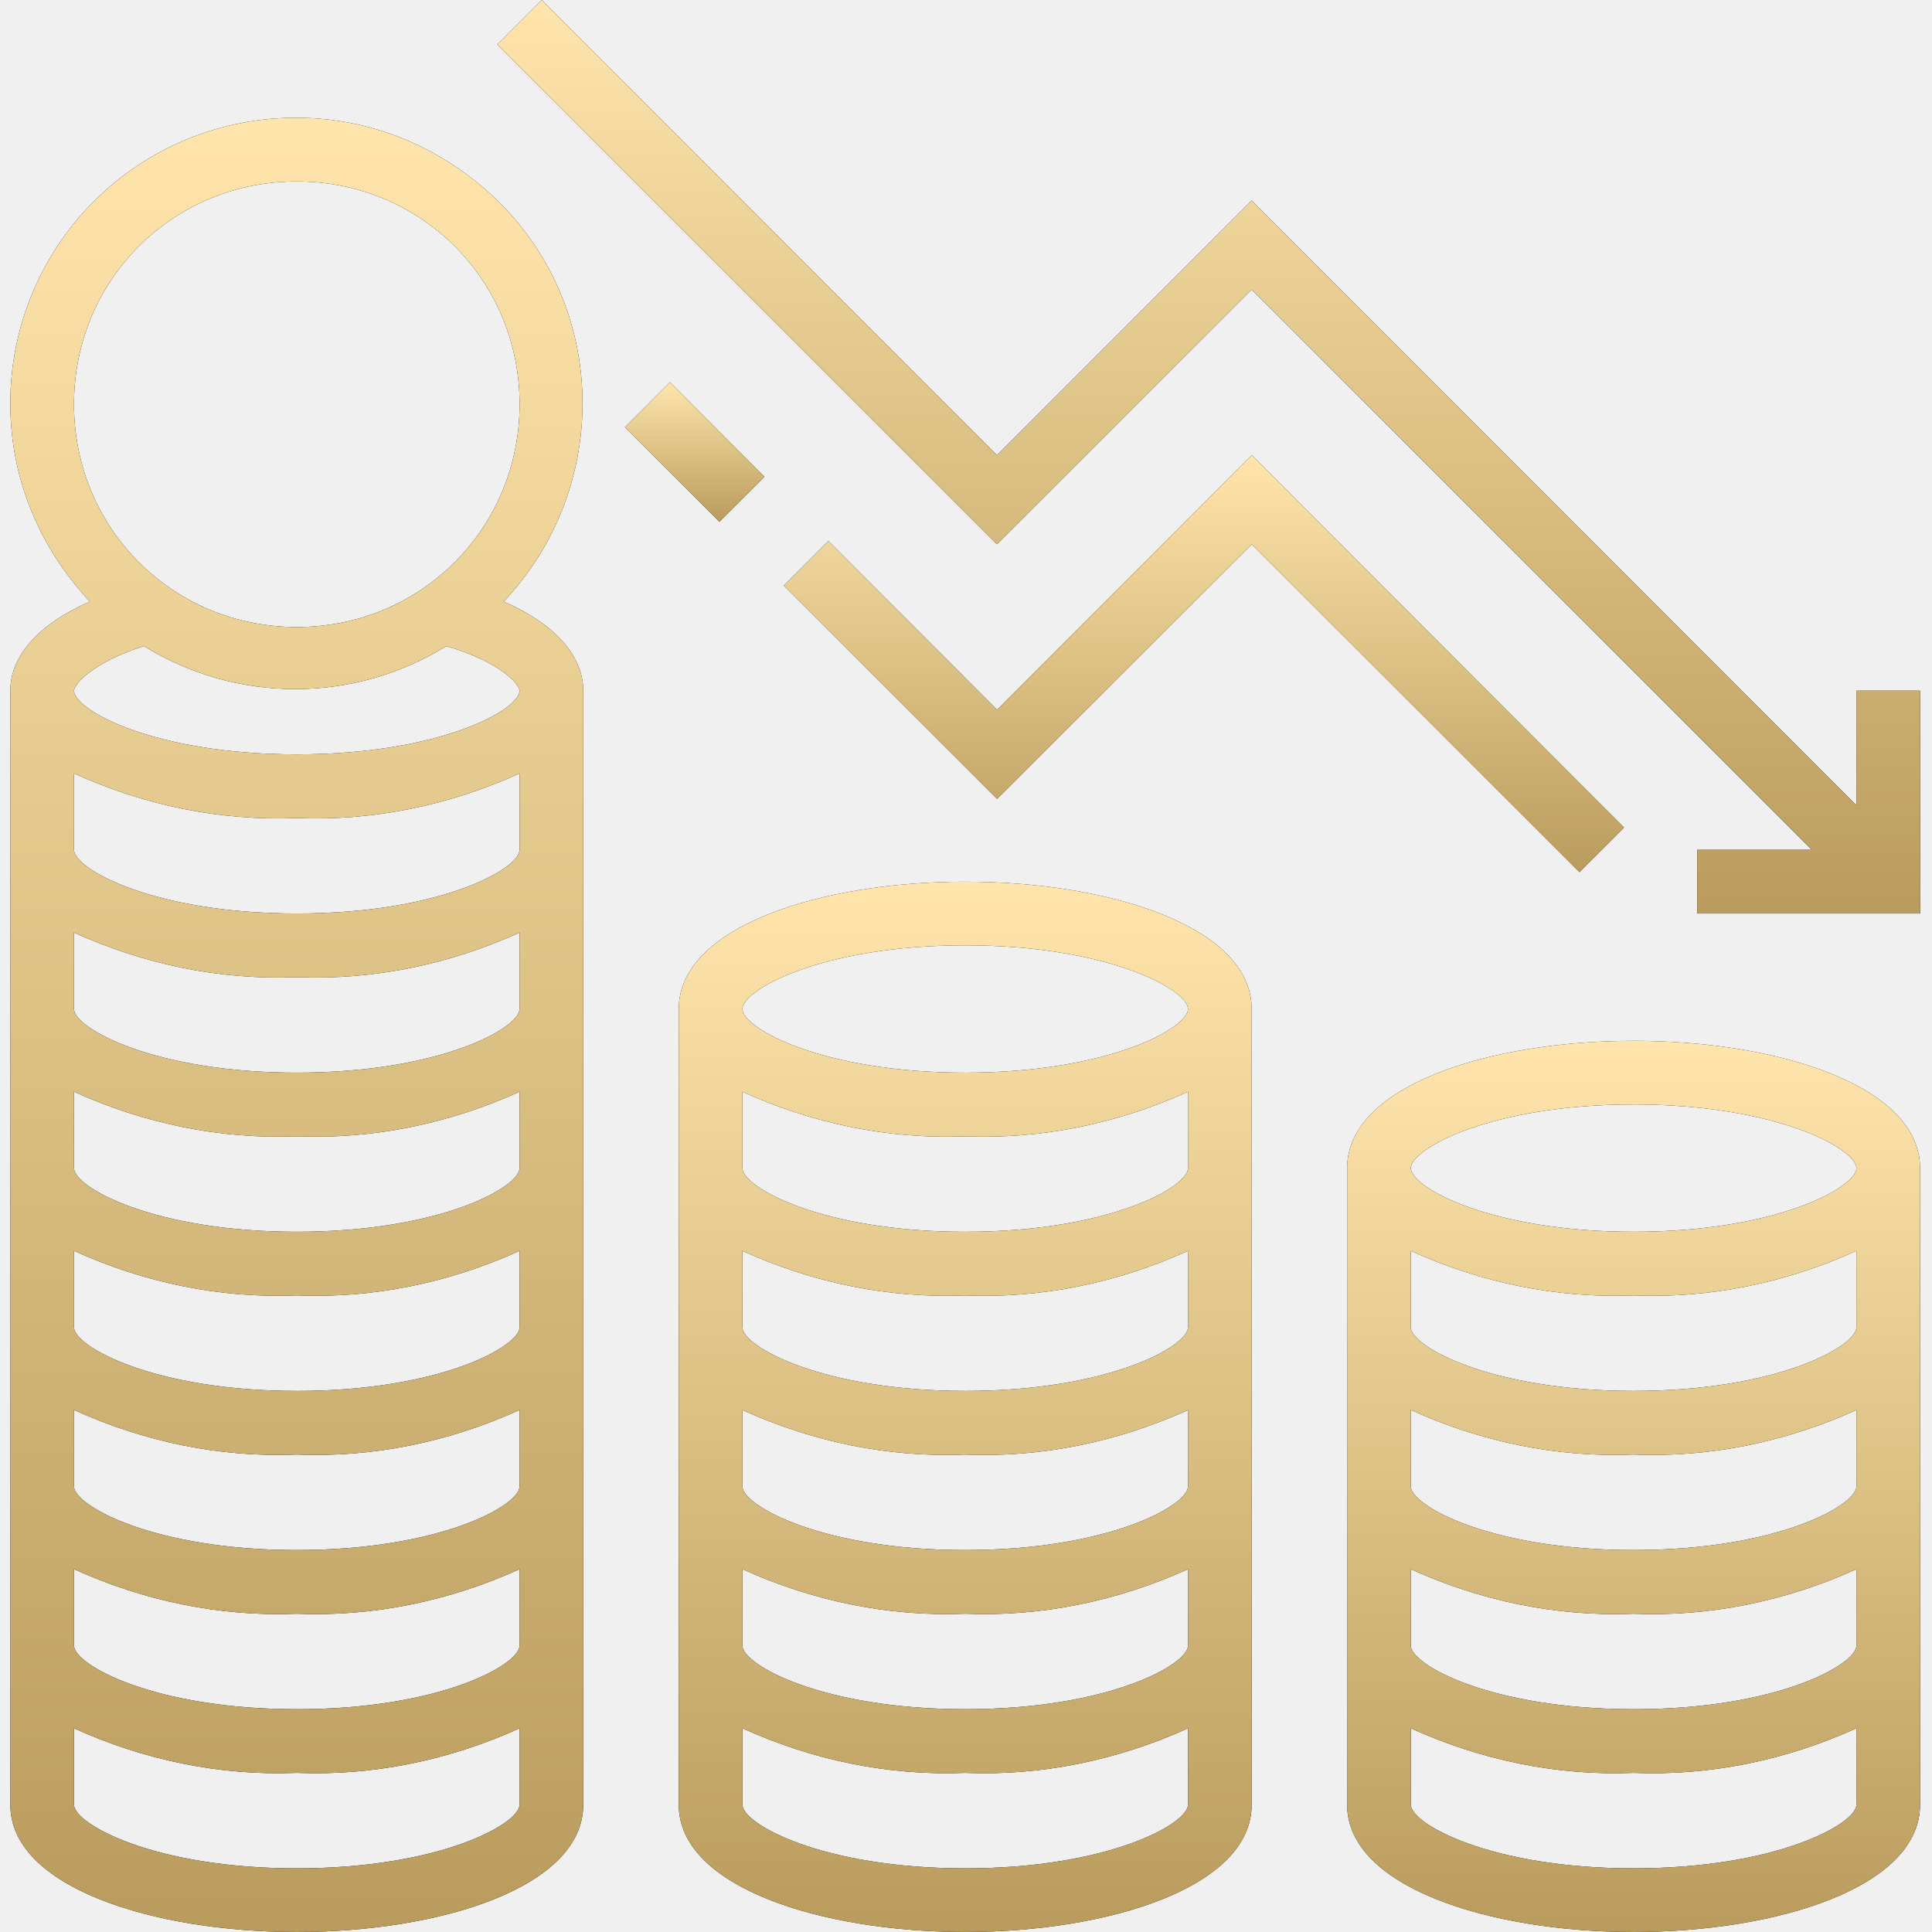
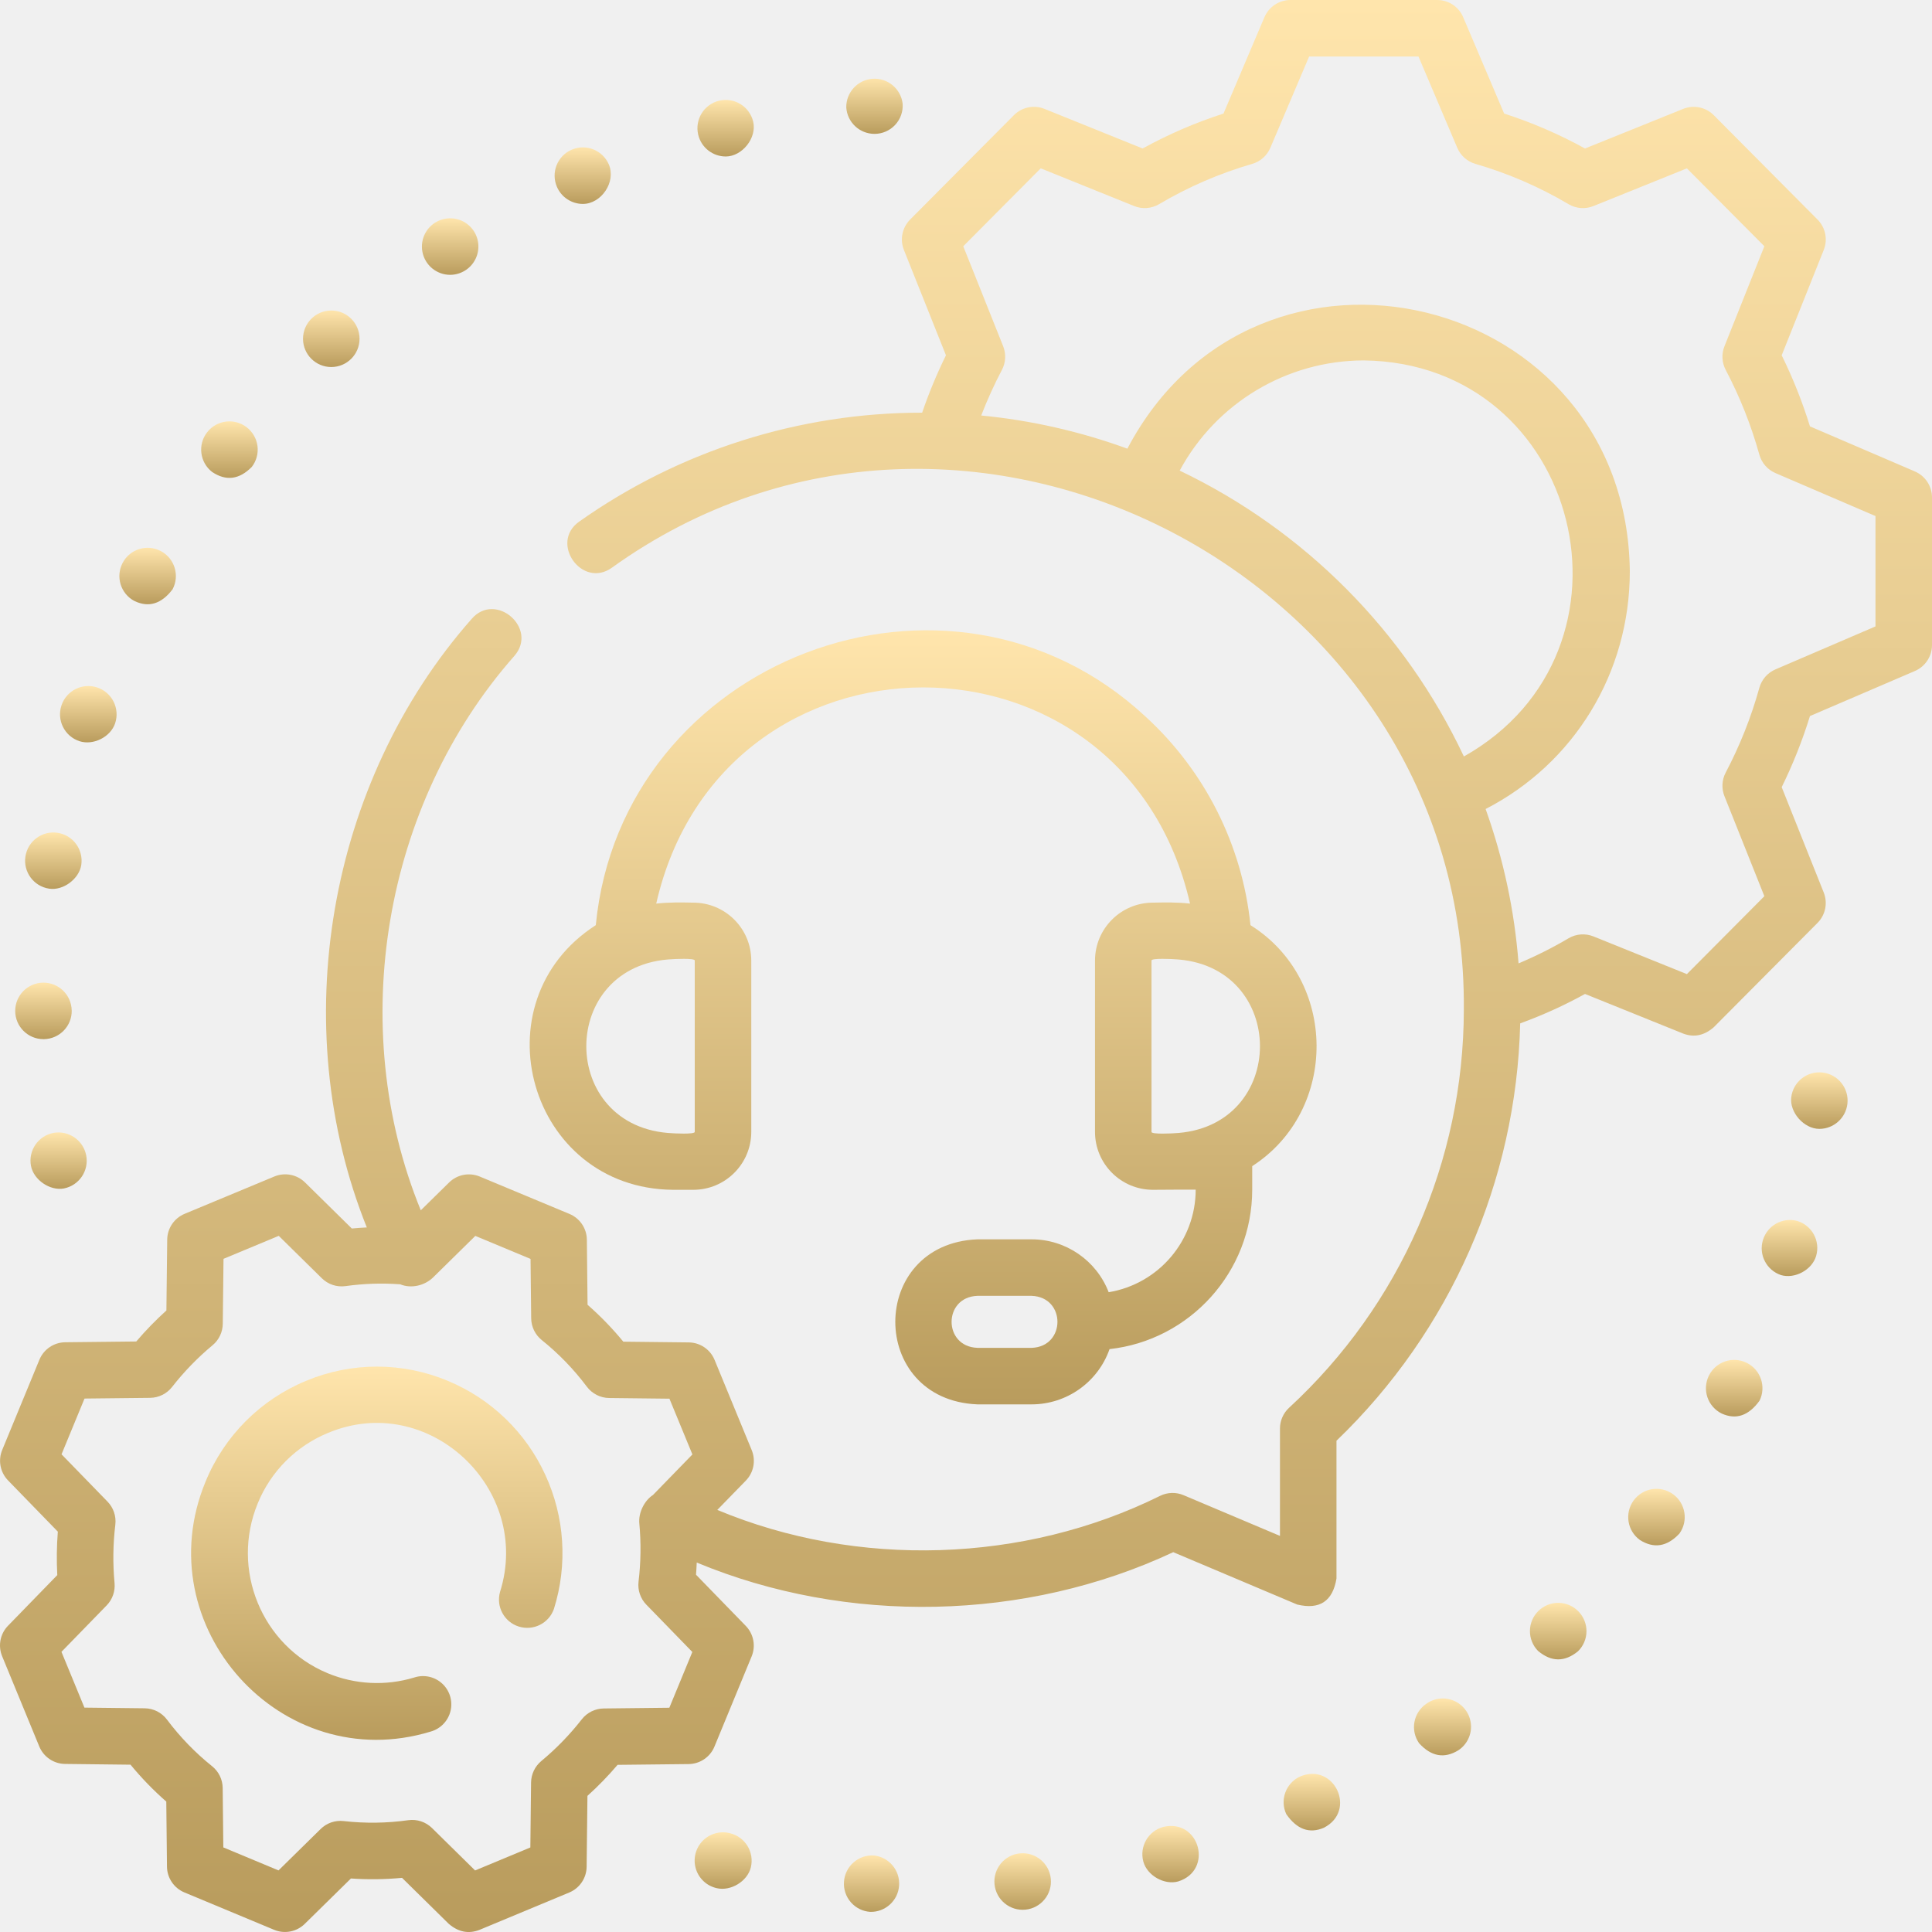
<svg xmlns="http://www.w3.org/2000/svg" width="100" height="100" fill="none">
-   <g clip-path="url(#clip0)">
-     <path d="M96.087 41.68l-31.301-31.3-13.18 13.18L28.047 0l-2.306 2.306 25.865 25.866 13.18-13.18 28.995 28.995h-5.93v3.295h11.531V35.75h-3.295v5.93z" fill="#000" />
-     <path d="M96.087 41.68l-31.301-31.3-13.18 13.18L28.047 0l-2.306 2.306 25.865 25.866 13.18-13.18 28.995 28.995h-5.93v3.295h11.531V35.75h-3.295v5.93z" fill="url(#paint0_linear)" />
-     <path d="M15.362 6.096A14.765 14.765 0 00.535 20.923c0 3.789 1.483 7.413 4.119 10.213C2.018 32.29.535 33.937.535 35.75v57.66c0 4.283 7.414 6.59 14.827 6.59 7.414 0 14.827-2.307 14.827-6.59V35.75c0-1.813-1.482-3.46-4.118-4.614 5.6-5.93 5.436-15.32-.495-20.922-2.8-2.636-6.425-4.118-10.214-4.118zm0 3.295c6.425 0 11.532 5.106 11.532 11.532 0 6.425-5.107 11.532-11.532 11.532S3.83 27.348 3.83 20.923c0-6.426 5.107-11.532 11.532-11.532zm0 87.314c-7.413 0-11.532-2.307-11.532-3.295v-3.954c3.624 1.647 7.579 2.471 11.532 2.307 3.954.164 7.908-.66 11.532-2.307v3.954c0 .988-4.118 3.295-11.532 3.295zm0-8.237c-7.413 0-11.532-2.307-11.532-3.295V81.22c3.624 1.647 7.579 2.47 11.532 2.307 3.954.164 7.908-.66 11.532-2.307v3.954c0 .988-4.118 3.295-11.532 3.295zm0-8.237c-7.413 0-11.532-2.307-11.532-3.295V72.98c3.624 1.648 7.579 2.472 11.532 2.308 3.954.164 7.908-.66 11.532-2.308v3.955c0 .988-4.118 3.295-11.532 3.295zm0-8.237c-7.413 0-11.532-2.308-11.532-3.295v-3.955c3.624 1.648 7.579 2.471 11.532 2.307 3.954.164 7.908-.66 11.532-2.307V68.7c0 .987-4.118 3.295-11.532 3.295zm0-8.238c-7.413 0-11.532-2.307-11.532-3.295v-3.954c3.624 1.647 7.579 2.471 11.532 2.307 3.954.164 7.908-.66 11.532-2.307v3.954c0 .988-4.118 3.295-11.532 3.295zm0-8.237c-7.413 0-11.532-2.307-11.532-3.295V48.27c3.624 1.647 7.579 2.47 11.532 2.307 3.954.164 7.908-.66 11.532-2.307v3.954c0 .988-4.118 3.295-11.532 3.295zm0-8.237c-7.413 0-11.532-2.307-11.532-3.295v-3.955c3.624 1.648 7.579 2.472 11.532 2.308 3.954.164 7.908-.66 11.532-2.308v3.955c0 .988-4.118 3.295-11.532 3.295zM26.894 35.75c0 .988-4.118 3.295-11.532 3.295-7.413 0-11.532-2.307-11.532-3.295 0-.33.989-1.484 3.624-2.307a14.877 14.877 0 0015.65 0c2.802.823 3.79 1.977 3.79 2.307z" fill="#000" />
-     <path d="M15.362 6.096A14.765 14.765 0 00.535 20.923c0 3.789 1.483 7.413 4.119 10.213C2.018 32.29.535 33.937.535 35.75v57.66c0 4.283 7.414 6.59 14.827 6.59 7.414 0 14.827-2.307 14.827-6.59V35.75c0-1.813-1.482-3.46-4.118-4.614 5.6-5.93 5.436-15.32-.495-20.922-2.8-2.636-6.425-4.118-10.214-4.118zm0 3.295c6.425 0 11.532 5.106 11.532 11.532 0 6.425-5.107 11.532-11.532 11.532S3.83 27.348 3.83 20.923c0-6.426 5.107-11.532 11.532-11.532zm0 87.314c-7.413 0-11.532-2.307-11.532-3.295v-3.954c3.624 1.647 7.579 2.471 11.532 2.307 3.954.164 7.908-.66 11.532-2.307v3.954c0 .988-4.118 3.295-11.532 3.295zm0-8.237c-7.413 0-11.532-2.307-11.532-3.295V81.22c3.624 1.647 7.579 2.47 11.532 2.307 3.954.164 7.908-.66 11.532-2.307v3.954c0 .988-4.118 3.295-11.532 3.295zm0-8.237c-7.413 0-11.532-2.307-11.532-3.295V72.98c3.624 1.648 7.579 2.472 11.532 2.308 3.954.164 7.908-.66 11.532-2.308v3.955c0 .988-4.118 3.295-11.532 3.295zm0-8.237c-7.413 0-11.532-2.308-11.532-3.295v-3.955c3.624 1.648 7.579 2.471 11.532 2.307 3.954.164 7.908-.66 11.532-2.307V68.7c0 .987-4.118 3.295-11.532 3.295zm0-8.238c-7.413 0-11.532-2.307-11.532-3.295v-3.954c3.624 1.647 7.579 2.471 11.532 2.307 3.954.164 7.908-.66 11.532-2.307v3.954c0 .988-4.118 3.295-11.532 3.295zm0-8.237c-7.413 0-11.532-2.307-11.532-3.295V48.27c3.624 1.647 7.579 2.47 11.532 2.307 3.954.164 7.908-.66 11.532-2.307v3.954c0 .988-4.118 3.295-11.532 3.295zm0-8.237c-7.413 0-11.532-2.307-11.532-3.295v-3.955c3.624 1.648 7.579 2.472 11.532 2.308 3.954.164 7.908-.66 11.532-2.308v3.955c0 .988-4.118 3.295-11.532 3.295zM26.894 35.75c0 .988-4.118 3.295-11.532 3.295-7.413 0-11.532-2.307-11.532-3.295 0-.33.989-1.484 3.624-2.307a14.877 14.877 0 0015.65 0c2.802.823 3.79 1.977 3.79 2.307z" fill="url(#paint1_linear)" />
-     <path d="M49.959 45.635c-7.414 0-14.827 2.306-14.827 6.59V93.41c0 4.282 7.413 6.589 14.827 6.589 7.413 0 14.827-2.307 14.827-6.59V52.226c0-4.284-7.414-6.59-14.827-6.59zm0 51.07c-7.414 0-11.532-2.306-11.532-3.294v-3.955c3.624 1.648 7.578 2.471 11.532 2.307 3.953.164 7.907-.66 11.532-2.307v3.955c0 .987-4.119 3.295-11.532 3.295zm0-8.237c-7.414 0-11.532-2.307-11.532-3.294v-3.955c3.624 1.647 7.578 2.471 11.532 2.307 3.953.164 7.907-.66 11.532-2.307v3.955c0 .987-4.119 3.294-11.532 3.294zm0-8.237c-7.414 0-11.532-2.307-11.532-3.295v-3.954c3.624 1.647 7.578 2.47 11.532 2.307 3.953.164 7.907-.66 11.532-2.307v3.954c0 .988-4.119 3.295-11.532 3.295zm0-8.237c-7.414 0-11.532-2.307-11.532-3.295v-3.954c3.624 1.647 7.578 2.47 11.532 2.307 3.953.164 7.907-.66 11.532-2.308V68.7c0 .988-4.119 3.295-11.532 3.295zm0-8.237c-7.414 0-11.532-2.307-11.532-3.295v-3.955c3.624 1.648 7.578 2.471 11.532 2.307 3.953.164 7.907-.66 11.532-2.307v3.955c0 .988-4.119 3.295-11.532 3.295zm0-8.238c-7.414 0-11.532-2.307-11.532-3.294 0-.99 4.118-3.295 11.532-3.295 7.413 0 11.532 2.306 11.532 3.295 0 .987-4.119 3.294-11.532 3.294z" fill="#000" />
-     <path d="M49.959 45.635c-7.414 0-14.827 2.306-14.827 6.59V93.41c0 4.282 7.413 6.589 14.827 6.589 7.413 0 14.827-2.307 14.827-6.59V52.226c0-4.284-7.414-6.59-14.827-6.59zm0 51.07c-7.414 0-11.532-2.306-11.532-3.294v-3.955c3.624 1.648 7.578 2.471 11.532 2.307 3.953.164 7.907-.66 11.532-2.307v3.955c0 .987-4.119 3.295-11.532 3.295zm0-8.237c-7.414 0-11.532-2.307-11.532-3.294v-3.955c3.624 1.647 7.578 2.471 11.532 2.307 3.953.164 7.907-.66 11.532-2.307v3.955c0 .987-4.119 3.294-11.532 3.294zm0-8.237c-7.414 0-11.532-2.307-11.532-3.295v-3.954c3.624 1.647 7.578 2.47 11.532 2.307 3.953.164 7.907-.66 11.532-2.307v3.954c0 .988-4.119 3.295-11.532 3.295zm0-8.237c-7.414 0-11.532-2.307-11.532-3.295v-3.954c3.624 1.647 7.578 2.47 11.532 2.307 3.953.164 7.907-.66 11.532-2.308V68.7c0 .988-4.119 3.295-11.532 3.295zm0-8.237c-7.414 0-11.532-2.307-11.532-3.295v-3.955c3.624 1.648 7.578 2.471 11.532 2.307 3.953.164 7.907-.66 11.532-2.307v3.955c0 .988-4.119 3.295-11.532 3.295zm0-8.238c-7.414 0-11.532-2.307-11.532-3.294 0-.99 4.118-3.295 11.532-3.295 7.413 0 11.532 2.306 11.532 3.295 0 .987-4.119 3.294-11.532 3.294z" fill="url(#paint2_linear)" />
-     <path d="M84.555 53.872c-7.413 0-14.827 2.306-14.827 6.59V93.41c0 4.283 7.414 6.59 14.828 6.59 7.413 0 14.826-2.307 14.826-6.59V60.461c0-4.283-7.413-6.59-14.827-6.59zm0 42.833c-7.413 0-11.532-2.307-11.532-3.295v-3.954c3.624 1.647 7.579 2.471 11.532 2.307 3.954.164 7.908-.66 11.533-2.307v3.954c0 .988-4.119 3.295-11.532 3.295zm0-8.237c-7.413 0-11.532-2.307-11.532-3.295V81.22c3.624 1.647 7.579 2.47 11.532 2.307 3.954.164 7.908-.66 11.533-2.307v3.954c0 .988-4.119 3.295-11.532 3.295zm0-8.237c-7.413 0-11.532-2.307-11.532-3.295V72.98c3.624 1.648 7.579 2.472 11.532 2.307 3.954.165 7.908-.66 11.533-2.307v3.955c0 .988-4.119 3.295-11.532 3.295zm0-8.237c-7.413 0-11.532-2.308-11.532-3.295v-3.955c3.624 1.647 7.579 2.471 11.532 2.307 3.954.164 7.908-.66 11.533-2.307V68.7c0 .987-4.119 3.294-11.532 3.294zm0-8.238c-7.413 0-11.532-2.307-11.532-3.295s4.119-3.294 11.532-3.294c7.414 0 11.533 2.306 11.533 3.294s-4.119 3.295-11.532 3.295z" fill="#000" />
-     <path d="M84.555 53.872c-7.413 0-14.827 2.306-14.827 6.59V93.41c0 4.283 7.414 6.59 14.828 6.59 7.413 0 14.826-2.307 14.826-6.59V60.461c0-4.283-7.413-6.59-14.827-6.59zm0 42.833c-7.413 0-11.532-2.307-11.532-3.295v-3.954c3.624 1.647 7.579 2.471 11.532 2.307 3.954.164 7.908-.66 11.533-2.307v3.954c0 .988-4.119 3.295-11.532 3.295zm0-8.237c-7.413 0-11.532-2.307-11.532-3.295V81.22c3.624 1.647 7.579 2.47 11.532 2.307 3.954.164 7.908-.66 11.533-2.307v3.954c0 .988-4.119 3.295-11.532 3.295zm0-8.237c-7.413 0-11.532-2.307-11.532-3.295V72.98c3.624 1.648 7.579 2.472 11.532 2.307 3.954.165 7.908-.66 11.533-2.307v3.955c0 .988-4.119 3.295-11.532 3.295zm0-8.237c-7.413 0-11.532-2.308-11.532-3.295v-3.955c3.624 1.647 7.579 2.471 11.532 2.307 3.954.164 7.908-.66 11.533-2.307V68.7c0 .987-4.119 3.294-11.532 3.294zm0-8.238c-7.413 0-11.532-2.307-11.532-3.295s4.119-3.294 11.532-3.294c7.414 0 11.533 2.306 11.533 3.294s-4.119 3.295-11.532 3.295z" fill="url(#paint3_linear)" />
-     <path d="M84.06 42.834L64.787 23.558l-13.18 13.18-8.731-8.732-2.307 2.307L51.607 41.35l13.18-13.18 16.967 16.97 2.306-2.306z" fill="#000" />
-     <path d="M84.06 42.834L64.787 23.558l-13.18 13.18-8.731-8.732-2.307 2.307L51.607 41.35l13.18-13.18 16.967 16.97 2.306-2.306z" fill="url(#paint4_linear)" />
-     <path d="M32.344 22.113l2.33-2.33 4.892 4.893-2.33 2.33-4.892-4.893z" fill="#000" />
-     <path d="M32.344 22.113l2.33-2.33 4.892 4.893-2.33 2.33-4.892-4.893z" fill="url(#paint5_linear)" />
-   </g>
+   <path d="M60.206 94.562h-.002a1.464 1.464 0 00-1.024 1.798c.2.719 1.083 1.219 1.798 1.024 1.85-.576 1.112-3.272-.772-2.822z" fill="url(#paint0_linear)" />
+   <path d="M52.79 95.93a1.463 1.463 0 10.287 2.913 1.463 1.463 0 00-.288-2.912z" fill="url(#paint1_linear)" />
+   <path d="M37.788 94.888a1.463 1.463 0 10-.69 2.843c.719.17 1.589-.35 1.765-1.076a1.462 1.462 0 00-1.075-1.767z" fill="url(#paint2_linear)" />
+   <path d="M45.244 96.04a1.46 1.46 0 00-1.56 1.36 1.46 1.46 0 001.357 1.558 1.464 1.464 0 00.203-2.918z" fill="url(#paint3_linear)" />
+   <path d="M67.282 91.956a1.462 1.462 0 00-.704 1.944c.55.79 1.199 1.024 1.944.704 1.726-.88.54-3.41-1.24-2.648z" fill="url(#paint4_linear)" />
+   <path d="M73.817 88.192a1.458 1.458 0 00-.367 2.034c.628.692 1.307.814 2.036.367a1.462 1.462 0 10-1.669-2.4z" fill="url(#paint5_linear)" />
+   <path d="M90.407 70.538a1.462 1.462 0 00-1.957.667 1.462 1.462 0 00.665 1.959c.744.336 1.396.114 1.958-.665a1.463 1.463 0 00-.665-1.96z" fill="url(#paint6_linear)" />
+   <path d="M94.34 55.514a1.463 1.463 0 00-1.625 1.28c-.094.786.661 1.636 1.454 1.636.732 0 1.362-.549 1.452-1.292v-.002a1.462 1.462 0 00-1.282-1.622z" fill="url(#paint7_linear)" />
+   <path d="M93.015 63.192a1.464 1.464 0 00-.83 2.806c.713.212 1.606-.268 1.817-.989a1.463 1.463 0 00-.987-1.817z" fill="url(#paint8_linear)" />
+   <path d="M79.629 83.38a1.463 1.463 0 00-.022 2.07c.688.578 1.377.585 2.07.02a1.46 1.46 0 00.019-2.068 1.46 1.46 0 00-2.067-.021z" fill="url(#paint9_linear)" />
+   <path d="M86.597 77.34a1.463 1.463 0 10-1.716 2.37c.725.456 1.406.347 2.042-.329a1.463 1.463 0 00-.326-2.042z" fill="url(#paint10_linear)" />
+   <path d="M23.301 14.225a1.466 1.466 0 001.227-2.26 1.463 1.463 0 10-1.227 2.26z" fill="url(#paint11_linear)" />
+   <path d="M30.17 10.555c.952 0 1.73-1.139 1.344-2.042a1.462 1.462 0 00-1.921-.765h-.002a1.461 1.461 0 00-.765 1.921c.238.554.777.886 1.344.886z" fill="url(#paint12_linear)" />
+   <path d="M45.261 6.929a1.46 1.46 0 001.46-1.56 1.464 1.464 0 00-2.918.193 1.465 1.465 0 001.458 1.367z" fill="url(#paint13_linear)" />
+   <path d="M37.562 8.1c.852 0 1.625-.963 1.422-1.807a1.462 1.462 0 10-2.844.683c.16.67.76 1.123 1.422 1.123z" fill="url(#paint14_linear)" />
+   <path d="M17.147 18.997a1.462 1.462 0 100-2.925 1.462 1.462 0 000 2.925z" fill="url(#paint15_linear)" />
+   <path d="M2.77 58.638a1.462 1.462 0 00-1.167 1.706c.136.724.984 1.308 1.709 1.169a1.463 1.463 0 00-.543-2.875z" fill="url(#paint16_linear)" />
+   <path d="M2.543 45.997c.726.114 1.555-.507 1.664-1.229a1.462 1.462 0 10-1.664 1.229z" fill="url(#paint17_linear)" />
+   <path d="M2.249 53.786h.027a1.464 1.464 0 001.437-1.488h-.002a1.462 1.462 0 10-1.462 1.488z" fill="url(#paint18_linear)" />
+   <path d="M4.111 38.363c.709.233 1.612-.21 1.849-.928a1.464 1.464 0 10-1.849.928z" fill="url(#paint19_linear)" />
+   <path d="M6.953 31.105c.743.357 1.403.156 1.979-.603a1.462 1.462 0 10-1.98.603z" fill="url(#paint20_linear)" />
+   <path d="M10.98 24.429c.72.482 1.404.395 2.052-.261a1.46 1.46 0 00-.262-2.052 1.462 1.462 0 10-1.79 2.313z" fill="url(#paint21_linear)" />
+   <path d="M99.115 24.402l-5.432-2.333a25.118 25.118 0 00-1.463-3.679l2.177-5.453c.216-.541.09-1.16-.322-1.573l-5.371-5.402a1.463 1.463 0 00-1.585-.325L82.04 7.686a23.809 23.809 0 00-4.186-1.808L75.734.89A1.456 1.456 0 0074.39 0h-7.596c-.587 0-1.117.35-1.347.89l-2.119 4.988a23.8 23.8 0 00-4.186 1.808l-5.078-2.05a1.462 1.462 0 00-1.585.326l-5.371 5.402a1.463 1.463 0 00-.322 1.573l2.177 5.453a25.147 25.147 0 00-1.233 2.97A30.715 30.715 0 0029.977 27c-1.545 1.09.141 3.48 1.686 2.39 18.187-13.078 44.297.46 44.105 22.878a28.06 28.06 0 01-9.044 20.596 1.462 1.462 0 00-.473 1.076v5.558l-4.99-2.108a1.462 1.462 0 00-1.211.033c-7.045 3.494-15.68 3.757-22.922.73l1.477-1.517a1.463 1.463 0 00.304-1.577l-1.922-4.67c-.223-.543-.75-.9-1.336-.906l-3.388-.038a16.332 16.332 0 00-1.851-1.91l-.036-3.368a1.463 1.463 0 00-.9-1.334l-4.643-1.935a1.462 1.462 0 00-1.588.307l-1.465 1.44c-3.884-9.485-1.947-21.003 4.846-28.698 1.24-1.428-.97-3.345-2.21-1.916-7.455 8.446-9.621 21.062-5.43 31.501-.26.012-.518.03-.776.055l-2.422-2.384a1.464 1.464 0 00-1.588-.308l-4.645 1.933c-.54.225-.894.75-.9 1.334l-.042 3.668a17.13 17.13 0 00-1.56 1.605l-3.677.04a1.463 1.463 0 00-1.337.905L.114 75.05a1.463 1.463 0 00.303 1.577l2.576 2.65a17.17 17.17 0 00-.028 2.25l-2.55 2.621a1.463 1.463 0 00-.305 1.577l1.922 4.67c.223.543.75.9 1.336.906l3.388.039a16.338 16.338 0 001.851 1.91l.036 3.367c.006.584.36 1.109.9 1.334l4.643 1.935a1.463 1.463 0 001.588-.307l2.39-2.349c.88.061 1.764.05 2.645-.033l2.422 2.384c.499.425 1.028.527 1.589.308l4.644-1.933c.54-.225.894-.75.9-1.334l.042-3.668c.554-.5 1.076-1.037 1.56-1.606l3.678-.04a1.463 1.463 0 001.336-.905l1.925-4.669a1.463 1.463 0 00-.303-1.577l-2.576-2.65c.016-.21.029-.42.037-.63 7.776 3.236 17.029 3.044 24.664-.537l6.417 2.711c1.16.278 1.837-.171 2.032-1.347v-7.131a31.004 31.004 0 009.509-21.603 23.885 23.885 0 003.355-1.523l5.079 2.05c.56.213 1.089.104 1.584-.326l5.372-5.402a1.462 1.462 0 00.321-1.573l-2.176-5.453a25.137 25.137 0 001.463-3.68l5.432-2.332c.537-.231.885-.76.885-1.344v-7.64c0-.584-.348-1.113-.885-1.344zm-64.47 63.99l-3.396.038a1.462 1.462 0 00-1.136.562 14.083 14.083 0 01-2.096 2.16c-.33.275-.524.68-.529 1.11l-.037 3.362-2.86 1.19-2.23-2.195a1.464 1.464 0 00-1.229-.406 13.261 13.261 0 01-3.344.045c-.44-.05-.877.1-1.191.41l-2.181 2.144-2.857-1.191-.033-3.076a1.462 1.462 0 00-.548-1.126 13.384 13.384 0 01-2.335-2.412 1.462 1.462 0 00-1.153-.586l-3.12-.035-1.189-2.887 2.34-2.404c.299-.307.448-.73.408-1.157a14.204 14.204 0 01.04-3.02 1.463 1.463 0 00-.404-1.195l-2.38-2.448 1.19-2.886 3.395-.037a1.463 1.463 0 001.137-.563 14.07 14.07 0 012.096-2.16c.33-.275.523-.68.528-1.109l.038-3.363 2.859-1.19 2.23 2.195c.324.32.777.47 1.23.406a13.284 13.284 0 012.828-.093c.567.238 1.273.066 1.707-.361l2.18-2.144 2.858 1.191.033 3.076c.005.438.206.851.548 1.125.872.7 1.658 1.512 2.334 2.414.273.363.7.58 1.154.585l3.12.035 1.189 2.886-2.04 2.097c-.454.296-.758.925-.708 1.465a14.184 14.184 0 01-.04 3.02c-.052.439.096.878.404 1.194l2.38 2.448-1.19 2.887zM61.06 24.36a10.846 10.846 0 019.531-5.705c11.252.139 14.924 15.015 5.18 20.5A31.11 31.11 0 0061.06 24.358zm36.015 8.063l-5.179 2.225a1.463 1.463 0 00-.832.952 22.161 22.161 0 01-1.742 4.388 1.46 1.46 0 00-.064 1.224l2.065 5.176-4.01 4.032-4.835-1.951c-.422-.17-.9-.134-1.291.097a21.05 21.05 0 01-2.587 1.298 30.686 30.686 0 00-1.705-7.99c4.578-2.355 7.464-7.042 7.464-12.307-.163-14.47-19.278-19.114-26.007-6.344a30.692 30.692 0 00-7.564-1.717c.311-.807.67-1.597 1.071-2.36.2-.379.224-.826.065-1.224l-2.066-5.176 4.01-4.033 4.835 1.952c.422.17.9.134 1.292-.098a20.865 20.865 0 014.818-2.084c.423-.122.768-.428.94-.833l2.007-4.724h5.661l2.007 4.724c.173.405.517.711.94.833a20.865 20.865 0 014.819 2.085c.392.231.87.267 1.291.097l4.835-1.951 4.01 4.032-2.065 5.176a1.46 1.46 0 00.064 1.224 22.165 22.165 0 011.742 4.388c.119.427.425.777.832.952l5.179 2.225v5.712z" fill="url(#paint22_linear)" />
+   <path d="M34.83 61.584h1.06a3 3 0 002.996-2.996v-8.872a3 3 0 00-2.996-2.995c-.63-.014-1.302-.023-1.924.05 3.387-14.884 24.205-14.957 27.63 0-.622-.073-1.295-.064-1.923-.05a3 3 0 00-2.996 2.995v8.872a3 3 0 002.995 2.996c.648-.007 1.767-.01 2.217-.007a5.388 5.388 0 01-4.504 5.308 4.279 4.279 0 00-3.987-2.738H50.59c-5.666.235-5.666 8.31 0 8.543h2.808a4.279 4.279 0 004.032-2.86c4.148-.459 7.384-3.985 7.384-8.253V60.36c4.483-2.894 4.43-9.647-.09-12.474a16.984 16.984 0 00-5.44-10.803c-10.183-9.447-27.113-2.962-28.446 10.803-6.186 3.979-3.461 13.631 3.992 13.698zm18.568 8.18H50.59c-1.782-.063-1.78-2.628 0-2.691h2.808c1.782.063 1.78 2.63 0 2.692zm7.334-11.105c.005 0-1.13.067-1.13-.07v-8.873c0-.137 1.135-.07 1.13-.07 5.98.248 5.976 8.767 0 9.013zM34.83 49.646c-.005 0 1.13-.067 1.13.07v8.872c0 .138-1.135.07-1.13.07-5.98-.248-5.975-8.766 0-9.012z" fill="url(#paint23_linear)" />
+   <path d="M23.19 71.477a9.502 9.502 0 00-7.338-.009 9.564 9.564 0 00-5.216 5.23c-3.087 7.47 3.928 15.287 11.66 12.927a1.463 1.463 0 10-.854-2.798 6.647 6.647 0 01-4.488-.224c-3.406-1.419-5.027-5.362-3.613-8.79a6.658 6.658 0 013.63-3.642c5.201-2.19 10.596 2.888 8.909 8.233a1.463 1.463 0 002.79.876 9.663 9.663 0 00-.446-6.944 9.59 9.59 0 00-5.034-4.859z" fill="url(#paint24_linear)" />
  <defs>
-     <linearGradient id="paint0_linear" x1="62.562" y1="0" x2="62.562" y2="47.282" gradientUnits="userSpaceOnUse">
+     <linearGradient id="paint0_linear" x1="60.588" y1="94.511" x2="60.588" y2="97.426" gradientUnits="userSpaceOnUse">
      <stop stop-color="#FFE5AC" />
-       <stop offset="0" stop-color="#FFE5AC" />
      <stop offset="1" stop-color="#B99C5D" />
    </linearGradient>
-     <linearGradient id="paint1_linear" x1="15.362" y1="6.096" x2="15.362" y2="100" gradientUnits="userSpaceOnUse">
+     <linearGradient id="paint1_linear" x1="52.933" y1="95.924" x2="52.933" y2="98.85" gradientUnits="userSpaceOnUse">
      <stop stop-color="#FFE5AC" />
-       <stop offset="0" stop-color="#FFE5AC" />
      <stop offset="1" stop-color="#B99C5D" />
    </linearGradient>
-     <linearGradient id="paint2_linear" x1="49.959" y1="45.635" x2="49.959" y2="100" gradientUnits="userSpaceOnUse">
+     <linearGradient id="paint2_linear" x1="37.442" y1="94.846" x2="37.442" y2="97.763" gradientUnits="userSpaceOnUse">
      <stop stop-color="#FFE5AC" />
-       <stop offset="0" stop-color="#FFE5AC" />
      <stop offset="1" stop-color="#B99C5D" />
    </linearGradient>
-     <linearGradient id="paint3_linear" x1="84.555" y1="53.872" x2="84.555" y2="100" gradientUnits="userSpaceOnUse">
+     <linearGradient id="paint3_linear" x1="45.142" y1="96.037" x2="45.142" y2="98.962" gradientUnits="userSpaceOnUse">
      <stop stop-color="#FFE5AC" />
-       <stop offset="0" stop-color="#FFE5AC" />
      <stop offset="1" stop-color="#B99C5D" />
    </linearGradient>
-     <linearGradient id="paint4_linear" x1="62.315" y1="23.558" x2="62.315" y2="45.14" gradientUnits="userSpaceOnUse">
+     <linearGradient id="paint4_linear" x1="67.901" y1="91.815" x2="67.901" y2="94.743" gradientUnits="userSpaceOnUse">
      <stop stop-color="#FFE5AC" />
-       <stop offset="0" stop-color="#FFE5AC" />
      <stop offset="1" stop-color="#B99C5D" />
    </linearGradient>
-     <linearGradient id="paint5_linear" x1="35.955" y1="19.783" x2="35.955" y2="27.005" gradientUnits="userSpaceOnUse">
+     <linearGradient id="paint5_linear" x1="74.651" y1="87.93" x2="74.651" y2="90.856" gradientUnits="userSpaceOnUse">
      <stop stop-color="#FFE5AC" />
-       <stop offset="0" stop-color="#FFE5AC" />
      <stop offset="1" stop-color="#B99C5D" />
    </linearGradient>
-     <clipPath id="clip0">
-       <path fill="#fff" d="M0 0h100v100H0z" />
-     </clipPath>
+     <linearGradient id="paint6_linear" x1="89.761" y1="70.388" x2="89.761" y2="73.316" gradientUnits="userSpaceOnUse">
+       <stop stop-color="#FFE5AC" />
+       <stop offset="1" stop-color="#B99C5D" />
+     </linearGradient>
+     <linearGradient id="paint7_linear" x1="94.169" y1="55.503" x2="94.169" y2="58.429" gradientUnits="userSpaceOnUse">
+       <stop stop-color="#FFE5AC" />
+       <stop offset="1" stop-color="#B99C5D" />
+     </linearGradient>
+     <linearGradient id="paint8_linear" x1="92.6" y1="63.132" x2="92.6" y2="66.049" gradientUnits="userSpaceOnUse">
+       <stop stop-color="#FFE5AC" />
+       <stop offset="1" stop-color="#B99C5D" />
+     </linearGradient>
+     <linearGradient id="paint9_linear" x1="80.652" y1="82.963" x2="80.652" y2="85.889" gradientUnits="userSpaceOnUse">
+       <stop stop-color="#FFE5AC" />
+       <stop offset="1" stop-color="#B99C5D" />
+     </linearGradient>
+     <linearGradient id="paint10_linear" x1="85.738" y1="77.061" x2="85.738" y2="79.986" gradientUnits="userSpaceOnUse">
+       <stop stop-color="#FFE5AC" />
+       <stop offset="1" stop-color="#B99C5D" />
+     </linearGradient>
+     <linearGradient id="paint11_linear" x1="23.301" y1="11.299" x2="23.301" y2="14.225" gradientUnits="userSpaceOnUse">
+       <stop stop-color="#FFE5AC" />
+       <stop offset="1" stop-color="#B99C5D" />
+     </linearGradient>
+     <linearGradient id="paint12_linear" x1="30.161" y1="7.628" x2="30.161" y2="10.555" gradientUnits="userSpaceOnUse">
+       <stop stop-color="#FFE5AC" />
+       <stop offset="1" stop-color="#B99C5D" />
+     </linearGradient>
+     <linearGradient id="paint13_linear" x1="45.262" y1="4.002" x2="45.262" y2="6.929" gradientUnits="userSpaceOnUse">
+       <stop stop-color="#FFE5AC" />
+       <stop offset="1" stop-color="#B99C5D" />
+     </linearGradient>
+     <linearGradient id="paint14_linear" x1="37.558" y1="5.172" x2="37.558" y2="8.099" gradientUnits="userSpaceOnUse">
+       <stop stop-color="#FFE5AC" />
+       <stop offset="1" stop-color="#B99C5D" />
+     </linearGradient>
+     <linearGradient id="paint15_linear" x1="17.146" y1="16.073" x2="17.146" y2="18.997" gradientUnits="userSpaceOnUse">
+       <stop stop-color="#FFE5AC" />
+       <stop offset="1" stop-color="#B99C5D" />
+     </linearGradient>
+     <linearGradient id="paint16_linear" x1="3.041" y1="58.612" x2="3.041" y2="61.533" gradientUnits="userSpaceOnUse">
+       <stop stop-color="#FFE5AC" />
+       <stop offset="1" stop-color="#B99C5D" />
+     </linearGradient>
+     <linearGradient id="paint17_linear" x1="2.761" y1="43.088" x2="2.761" y2="46.01" gradientUnits="userSpaceOnUse">
+       <stop stop-color="#FFE5AC" />
+       <stop offset="1" stop-color="#B99C5D" />
+     </linearGradient>
+     <linearGradient id="paint18_linear" x1="2.251" y1="50.86" x2="2.251" y2="53.786" gradientUnits="userSpaceOnUse">
+       <stop stop-color="#FFE5AC" />
+       <stop offset="1" stop-color="#B99C5D" />
+     </linearGradient>
+     <linearGradient id="paint19_linear" x1="4.571" y1="35.512" x2="4.571" y2="38.426" gradientUnits="userSpaceOnUse">
+       <stop stop-color="#FFE5AC" />
+       <stop offset="1" stop-color="#B99C5D" />
+     </linearGradient>
+     <linearGradient id="paint20_linear" x1="7.642" y1="28.35" x2="7.642" y2="31.276" gradientUnits="userSpaceOnUse">
+       <stop stop-color="#FFE5AC" />
+       <stop offset="1" stop-color="#B99C5D" />
+     </linearGradient>
+     <linearGradient id="paint21_linear" x1="11.876" y1="21.811" x2="11.876" y2="24.735" gradientUnits="userSpaceOnUse">
+       <stop stop-color="#FFE5AC" />
+       <stop offset="1" stop-color="#B99C5D" />
+     </linearGradient>
+     <linearGradient id="paint22_linear" x1="50" y1="0" x2="50" y2="100" gradientUnits="userSpaceOnUse">
+       <stop stop-color="#FFE5AC" />
+       <stop offset="1" stop-color="#B99C5D" />
+     </linearGradient>
+     <linearGradient id="paint23_linear" x1="47.781" y1="32.623" x2="47.781" y2="72.69" gradientUnits="userSpaceOnUse">
+       <stop stop-color="#FFE5AC" />
+       <stop offset="1" stop-color="#B99C5D" />
+     </linearGradient>
+     <linearGradient id="paint24_linear" x1="19.503" y1="70.736" x2="19.503" y2="90.053" gradientUnits="userSpaceOnUse">
+       <stop stop-color="#FFE5AC" />
+       <stop offset="1" stop-color="#B99C5D" />
+     </linearGradient>
  </defs>
</svg>
